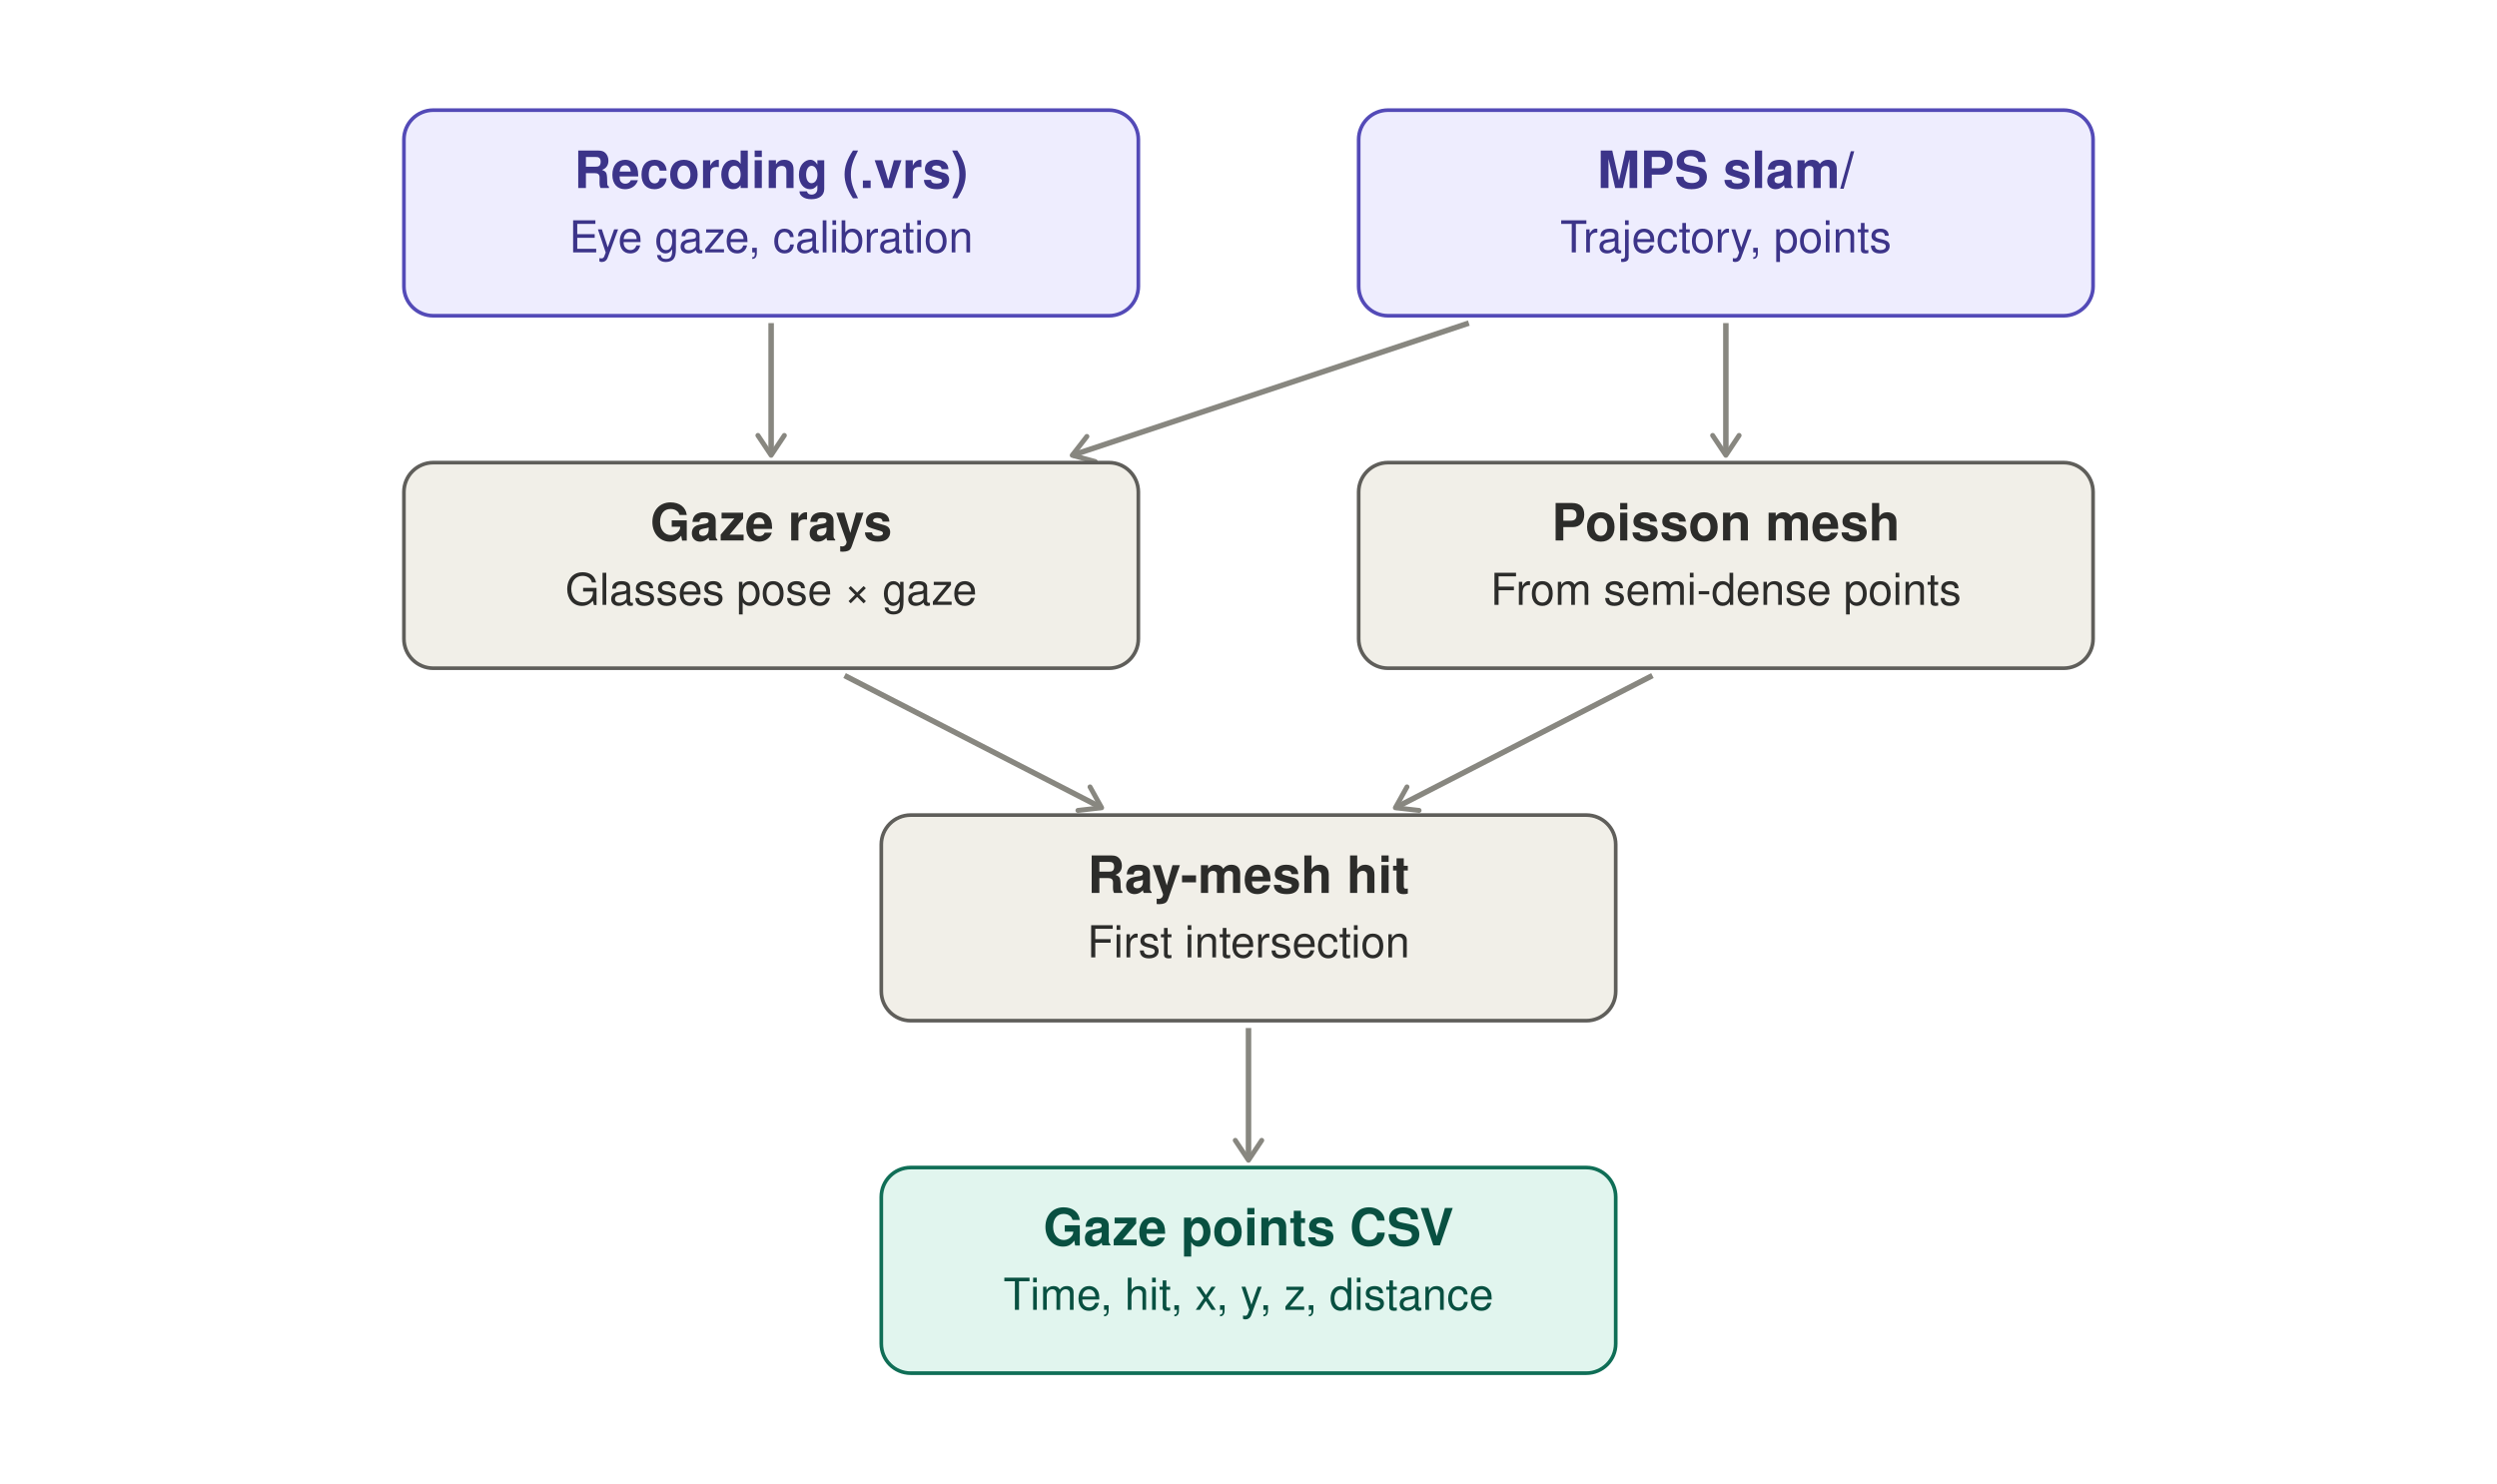
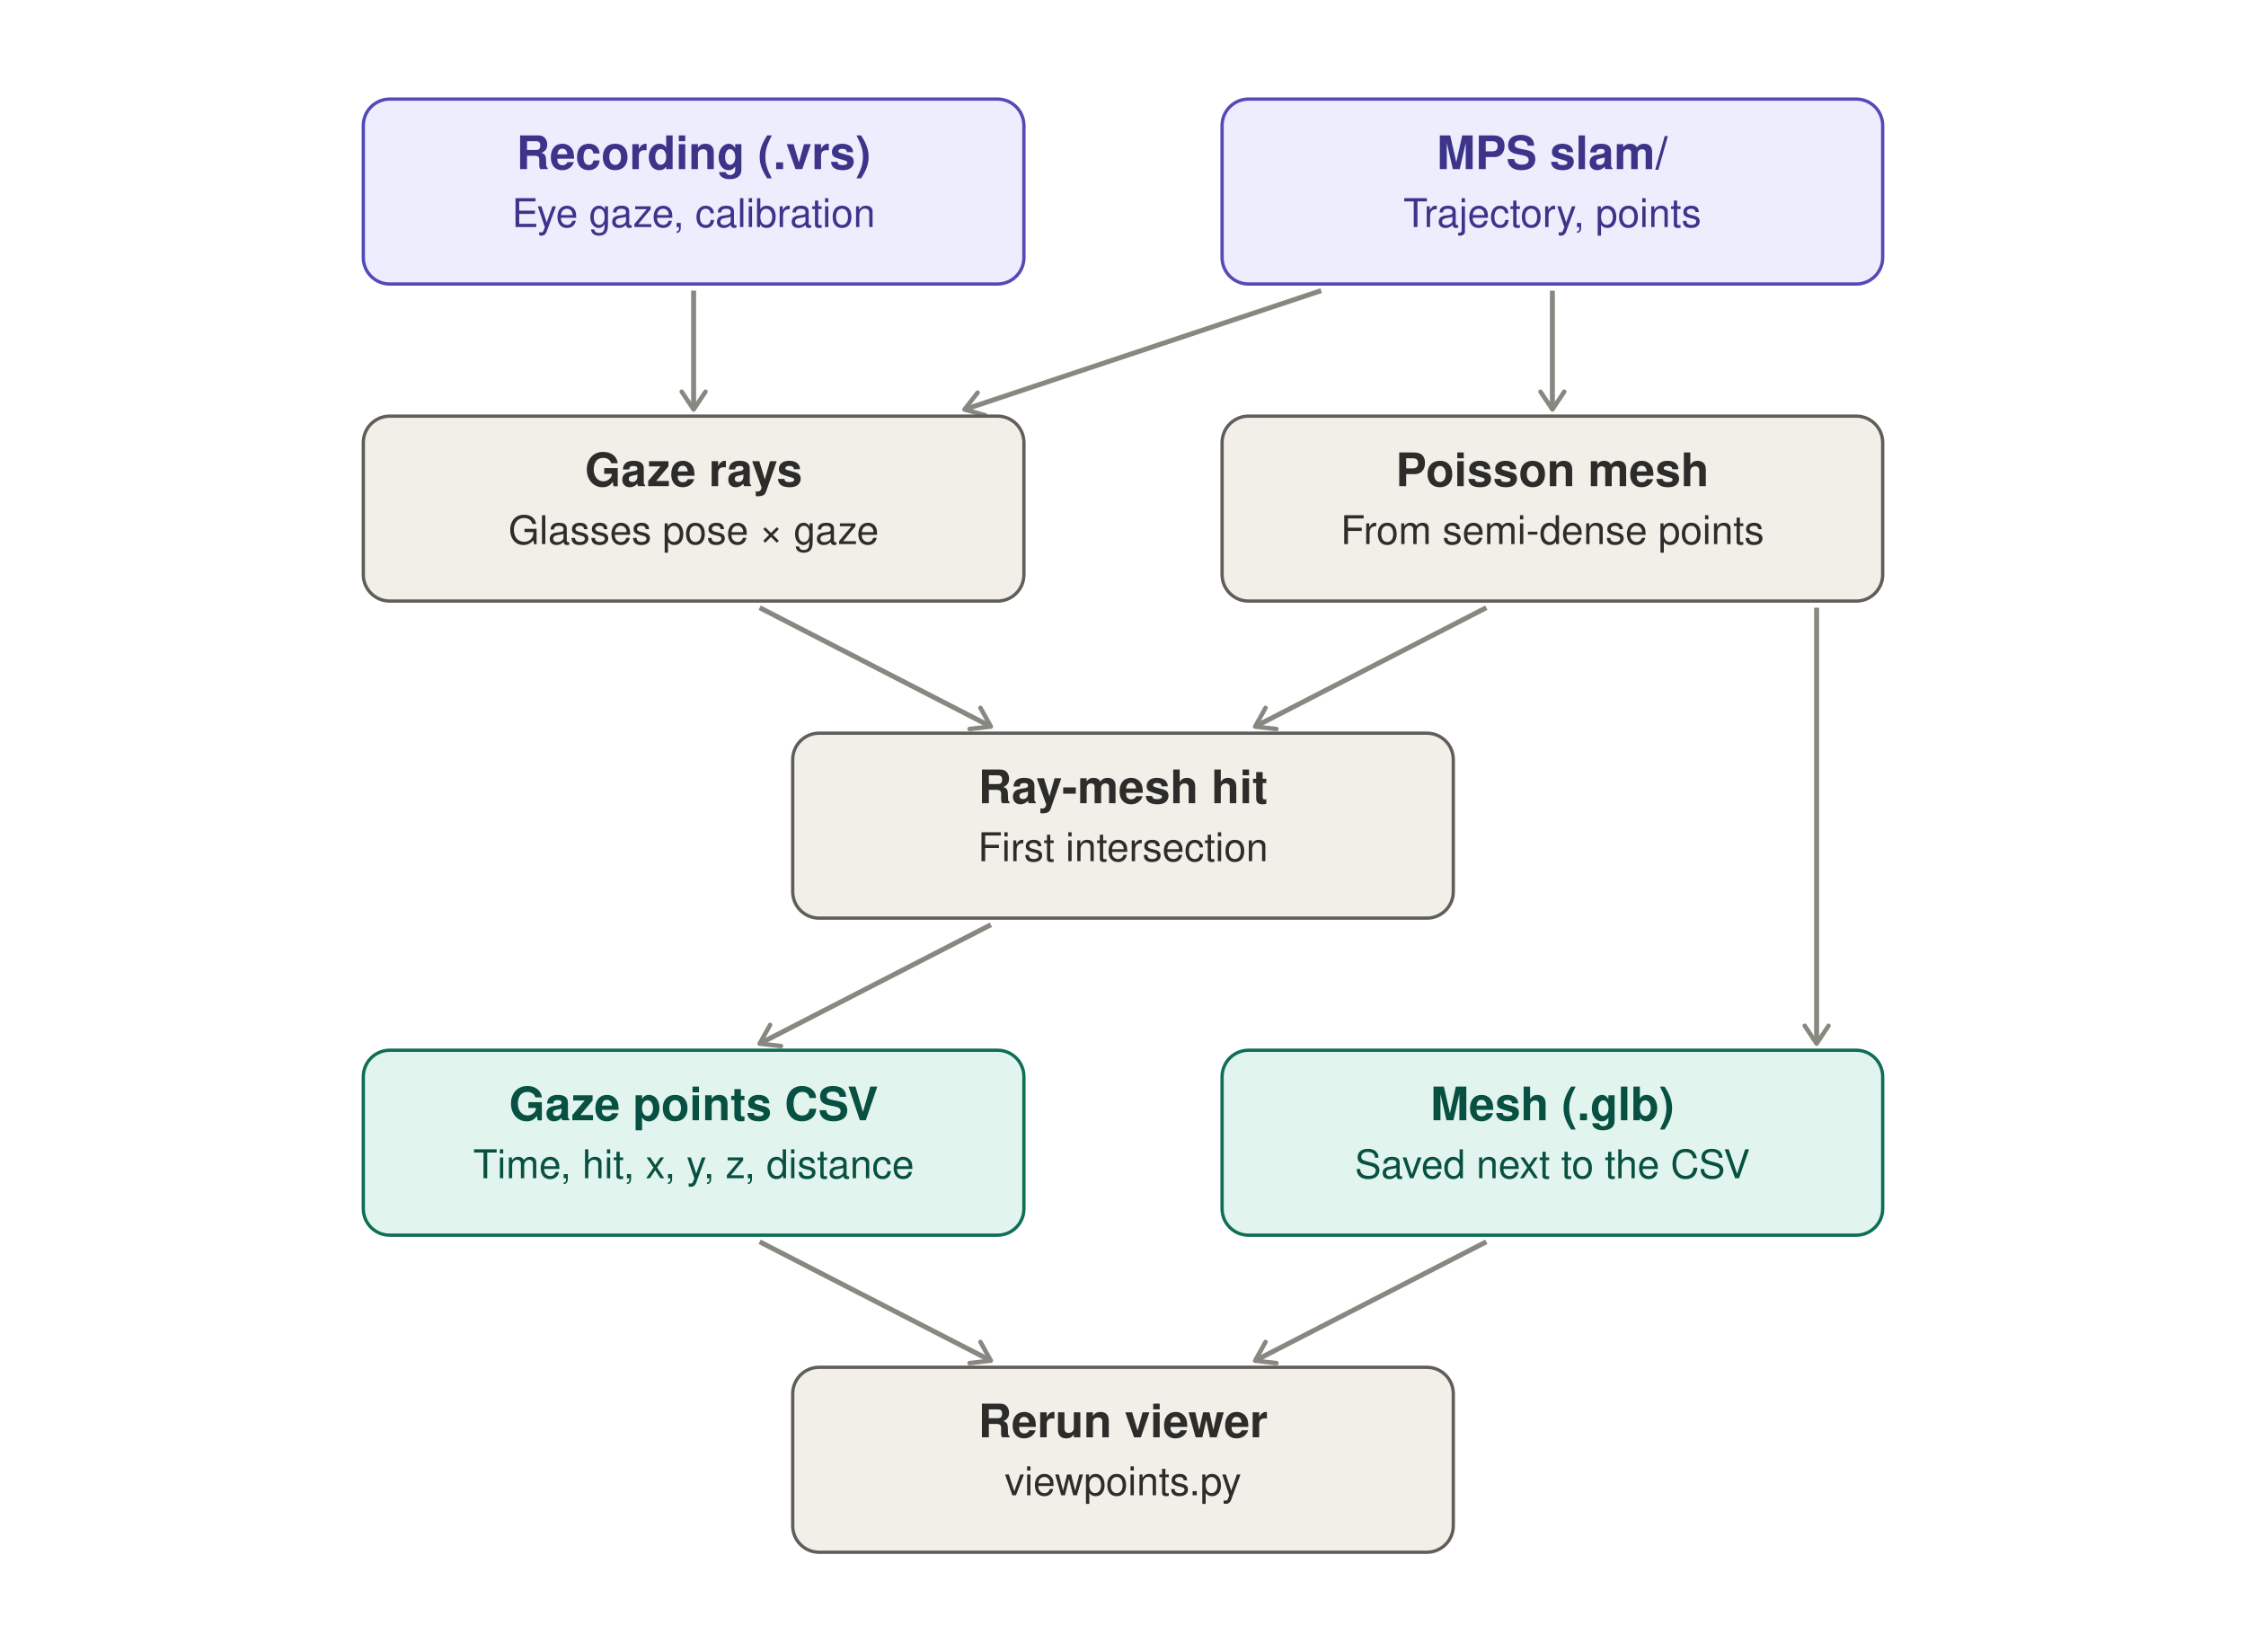
- <svg xmlns="http://www.w3.org/2000/svg" width="680" height="404" viewBox="0 0 680 404" role="img" font-family="-apple-system, BlinkMacSystemFont, 'Segoe UI', Helvetica, Arial, sans-serif">
+ <svg xmlns="http://www.w3.org/2000/svg" width="680" height="500" viewBox="0 0 680 500" role="img" font-family="-apple-system, BlinkMacSystemFont, 'Segoe UI', Helvetica, Arial, sans-serif">
  <defs>
    <marker id="arrow" viewBox="0 0 10 10" refX="8" refY="5" markerWidth="6" markerHeight="6" orient="auto-start-reverse">
      <path d="M2 1L8 5L2 9" fill="none" stroke="#888780" stroke-width="1.5" stroke-linecap="round" stroke-linejoin="round" />
    </marker>
    <style>
      .arr { stroke: #888780; stroke-width: 1.5; fill: none; }
      .th { font-size: 14px; font-weight: 600; }
      .ts { font-size: 12px; }
      .in rect { fill: #EEEDFE; stroke: #534AB7; } .in text { fill: #3C3489; }
      .op rect { fill: #F1EFE8; stroke: #5F5E5A; } .op text { fill: #2C2C2A; }
      .out rect { fill: #E1F5EE; stroke: #0F6E56; } .out text { fill: #085041; }
    </style>
  </defs>
  <g class="in">
    <rect x="110" y="30" width="200" height="56" rx="8" stroke-width="1" />
    <text class="th" x="210" y="48" text-anchor="middle" dominant-baseline="central">Recording (.vrs)</text>
    <text class="ts" x="210" y="66" text-anchor="middle" dominant-baseline="central">Eye gaze, calibration</text>
  </g>
  <g class="in">
    <rect x="370" y="30" width="200" height="56" rx="8" stroke-width="1" />
    <text class="th" x="470" y="48" text-anchor="middle" dominant-baseline="central">MPS slam/</text>
    <text class="ts" x="470" y="66" text-anchor="middle" dominant-baseline="central">Trajectory, points</text>
  </g>
  <line x1="210" y1="88" x2="210" y2="124" class="arr" marker-end="url(#arrow)" />
  <line x1="470" y1="88" x2="470" y2="124" class="arr" marker-end="url(#arrow)" />
  <line x1="400" y1="88" x2="292" y2="124" class="arr" marker-end="url(#arrow)" />
  <g class="op">
    <rect x="110" y="126" width="200" height="56" rx="8" stroke-width="1" />
    <text class="th" x="210" y="144" text-anchor="middle" dominant-baseline="central">Gaze rays</text>
    <text class="ts" x="210" y="162" text-anchor="middle" dominant-baseline="central">Glasses pose × gaze</text>
  </g>
  <g class="op">
    <rect x="370" y="126" width="200" height="56" rx="8" stroke-width="1" />
    <text class="th" x="470" y="144" text-anchor="middle" dominant-baseline="central">Poisson mesh</text>
    <text class="ts" x="470" y="162" text-anchor="middle" dominant-baseline="central">From semi-dense points</text>
  </g>
  <line x1="230" y1="184" x2="300" y2="220" class="arr" marker-end="url(#arrow)" />
  <line x1="450" y1="184" x2="380" y2="220" class="arr" marker-end="url(#arrow)" />
  <g class="op">
    <rect x="240" y="222" width="200" height="56" rx="8" stroke-width="1" />
    <text class="th" x="340" y="240" text-anchor="middle" dominant-baseline="central">Ray-mesh hit</text>
    <text class="ts" x="340" y="258" text-anchor="middle" dominant-baseline="central">First intersection</text>
  </g>
-   <line x1="340" y1="280" x2="340" y2="316" class="arr" marker-end="url(#arrow)" />
+   <line x1="300" y1="280" x2="230" y2="316" class="arr" marker-end="url(#arrow)" />
+   <line x1="550" y1="184" x2="550" y2="316" class="arr" marker-end="url(#arrow)" />
  <g class="out">
-     <rect x="240" y="318" width="200" height="56" rx="8" stroke-width="1" />
-     <text class="th" x="340" y="336" text-anchor="middle" dominant-baseline="central">Gaze points CSV</text>
-     <text class="ts" x="340" y="354" text-anchor="middle" dominant-baseline="central">Time, hit, x, y, z, distance</text>
+     <rect x="110" y="318" width="200" height="56" rx="8" stroke-width="1" />
+     <text class="th" x="210" y="336" text-anchor="middle" dominant-baseline="central">Gaze points CSV</text>
+     <text class="ts" x="210" y="354" text-anchor="middle" dominant-baseline="central">Time, hit, x, y, z, distance</text>
+   </g>
+   <g class="out">
+     <rect x="370" y="318" width="200" height="56" rx="8" stroke-width="1" />
+     <text class="th" x="470" y="336" text-anchor="middle" dominant-baseline="central">Mesh (.glb)</text>
+     <text class="ts" x="470" y="354" text-anchor="middle" dominant-baseline="central">Saved next to the CSV</text>
+   </g>
+   <line x1="230" y1="376" x2="300" y2="412" class="arr" marker-end="url(#arrow)" />
+   <line x1="450" y1="376" x2="380" y2="412" class="arr" marker-end="url(#arrow)" />
+   <g class="op">
+     <rect x="240" y="414" width="200" height="56" rx="8" stroke-width="1" />
+     <text class="th" x="340" y="432" text-anchor="middle" dominant-baseline="central">Rerun viewer</text>
+     <text class="ts" x="340" y="450" text-anchor="middle" dominant-baseline="central">viewpoints.py</text>
  </g>
</svg>
